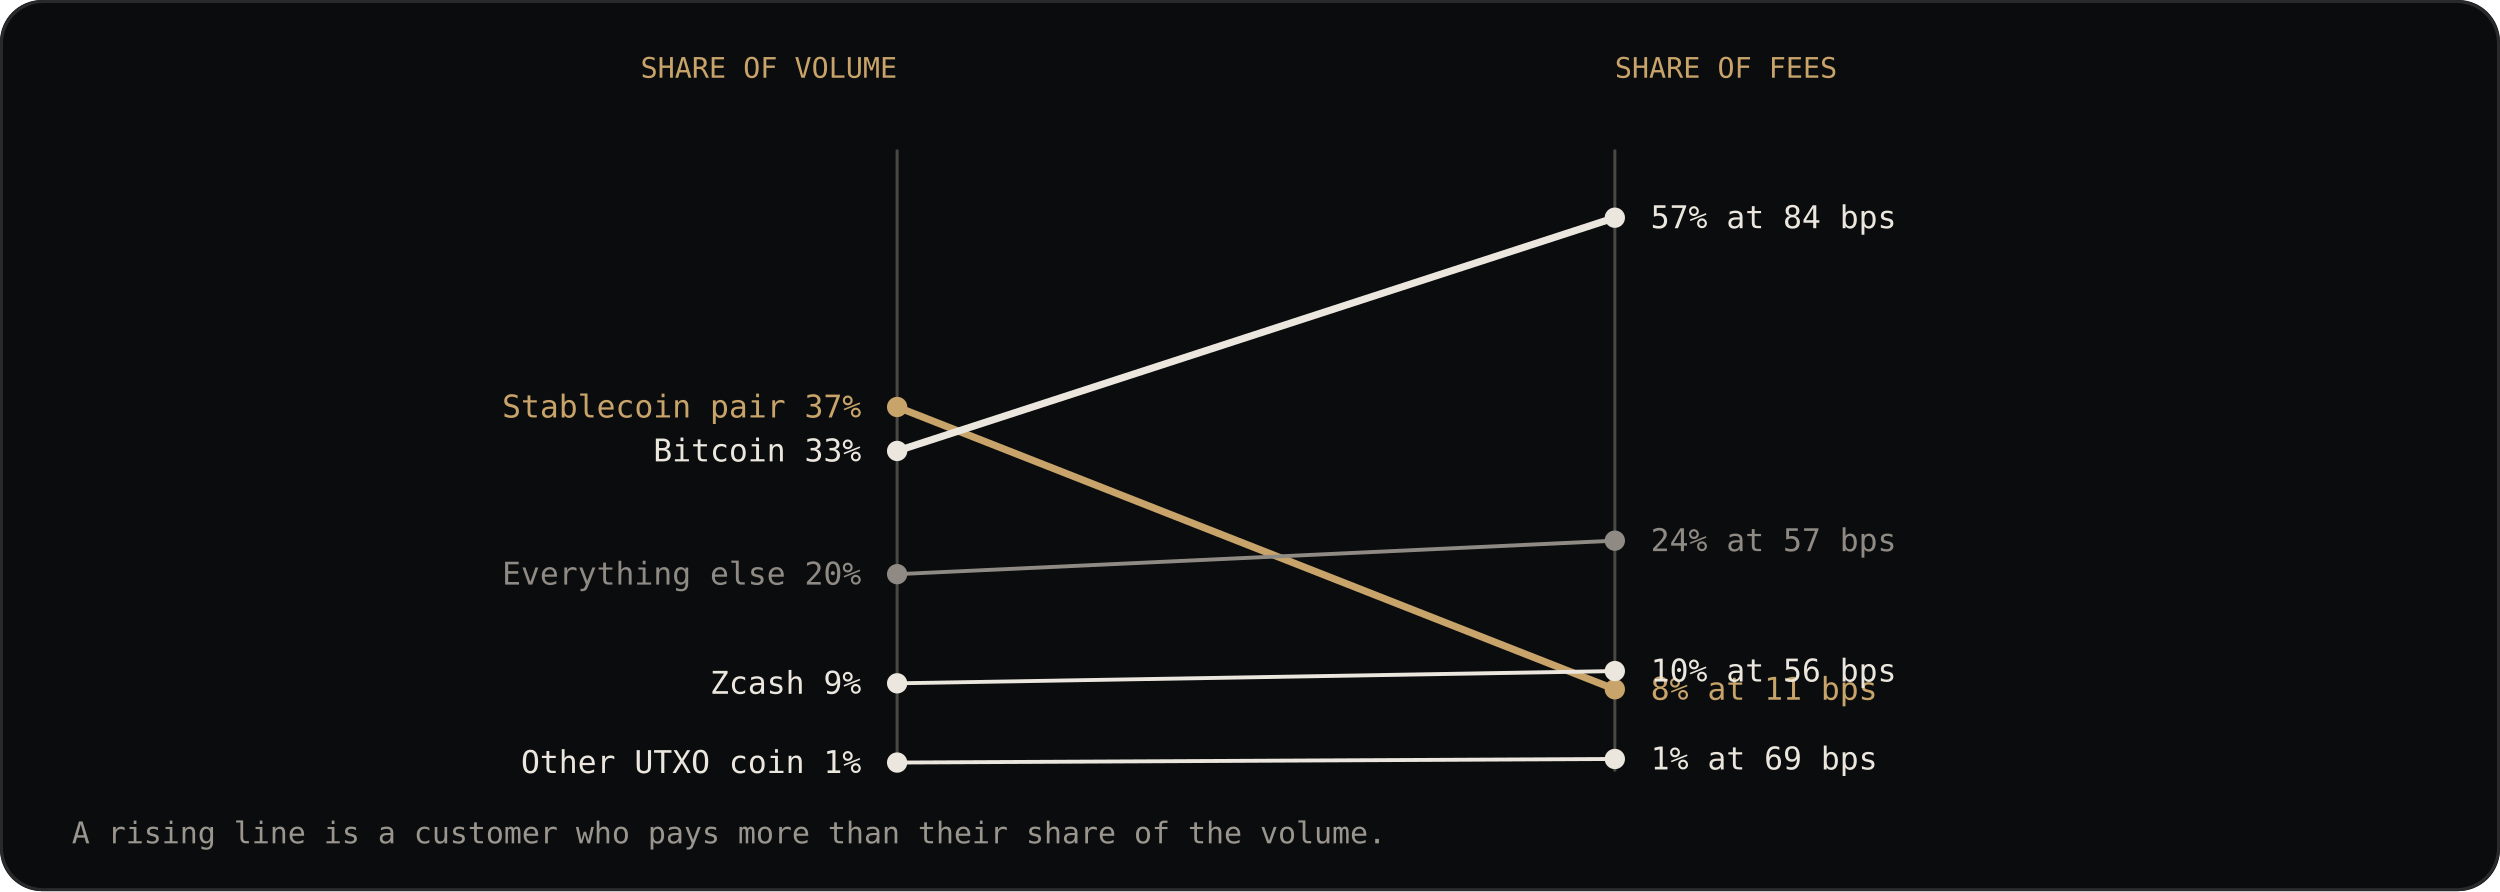
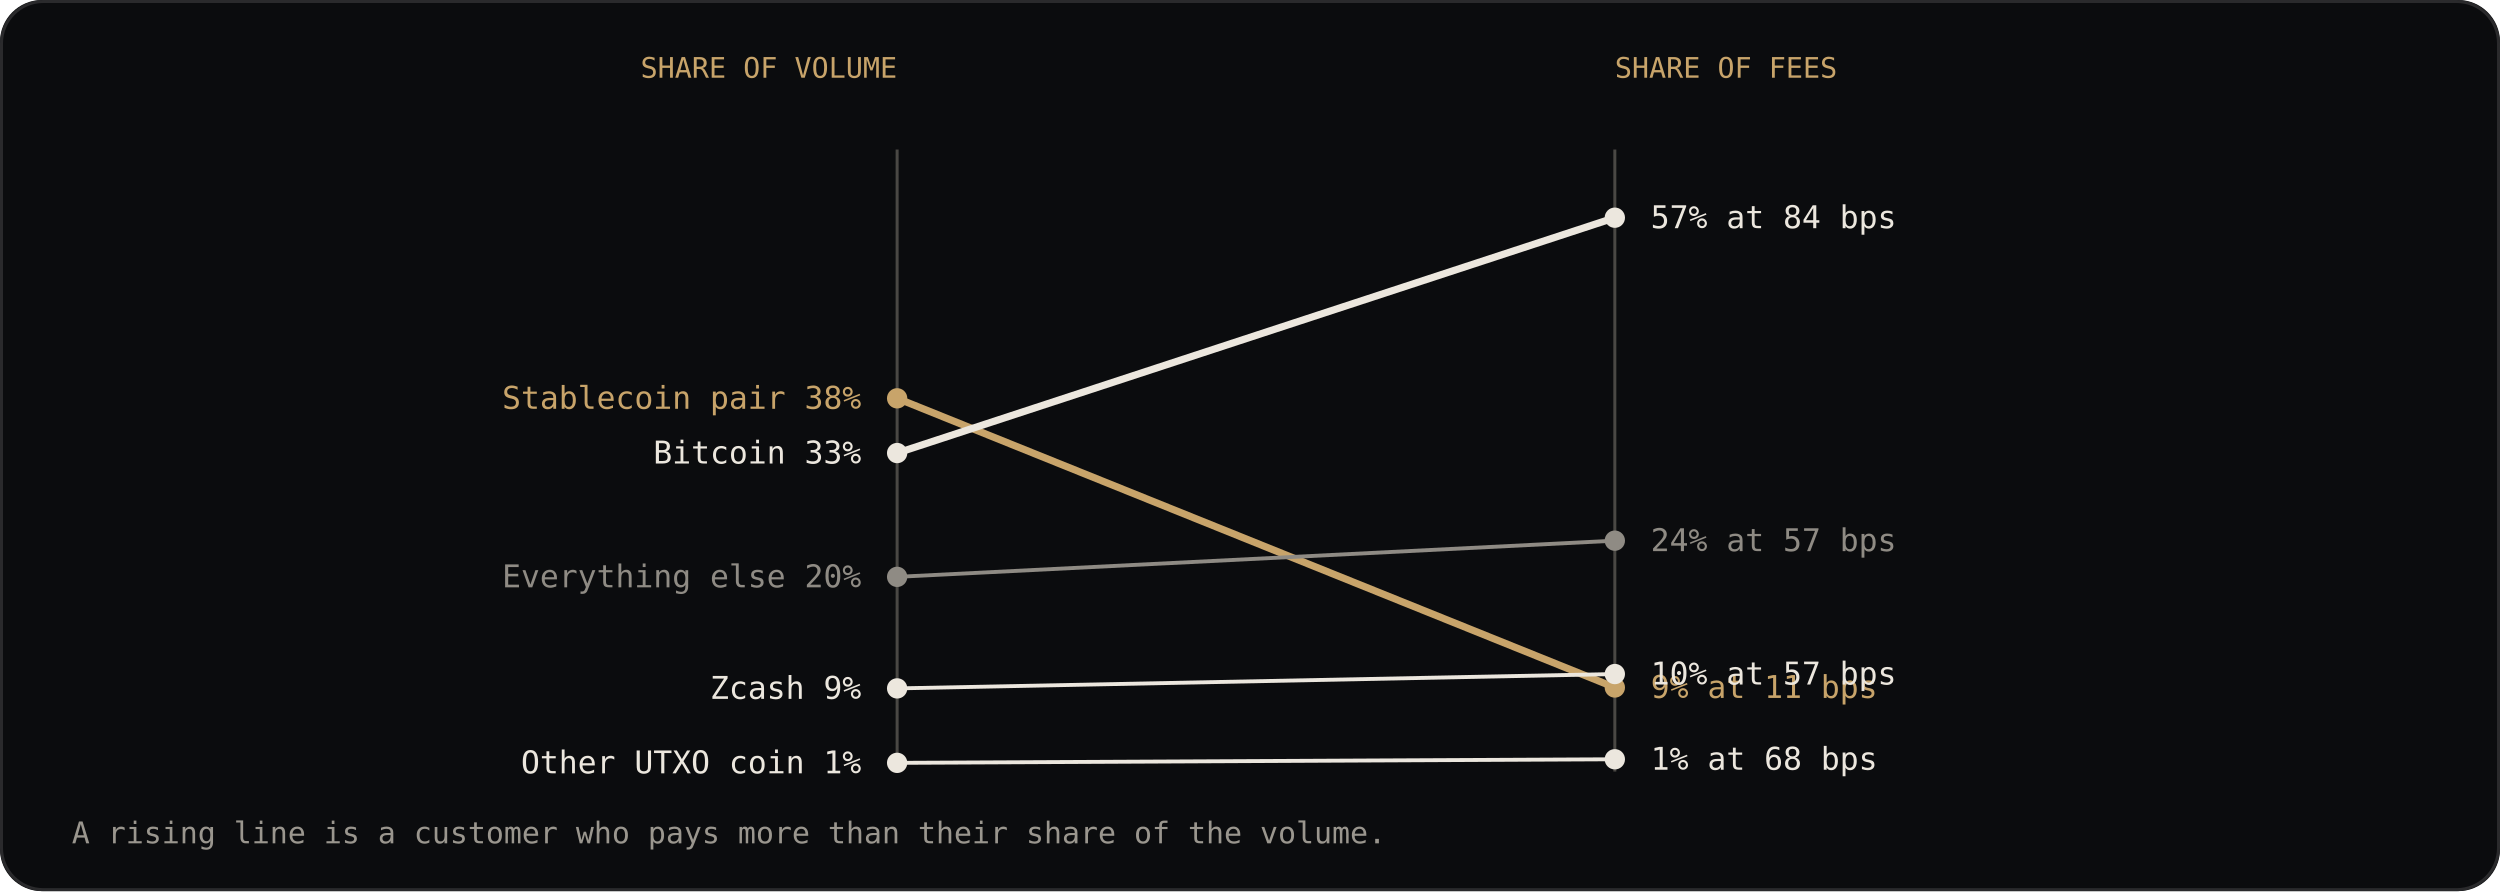
<svg xmlns="http://www.w3.org/2000/svg" viewBox="0 0 836 298" width="836" height="298" font-family="'JetBrains Mono', ui-monospace, SFMono-Regular, Menlo, Consolas, monospace" font-size="9">
  <rect width="836" height="298" rx="14" fill="#0b0c0e" />
  <rect x="0.5" y="0.5" width="835" height="297" rx="14" fill="none" stroke="#2a2a2c" />
  <text x="300.0" y="26.0" fill="#c8a46a" font-size="9.5" font-weight="500" text-anchor="end">SHARE OF VOLUME</text>
  <text x="540.0" y="26.0" fill="#c8a46a" font-size="9.5" font-weight="500" text-anchor="start">SHARE OF FEES</text>
  <line x1="300.0" x2="300.0" y1="50.0" y2="258.0" stroke="#4a4844" />
  <line x1="540.0" x2="540.0" y1="50.0" y2="258.0" stroke="#4a4844" />
-   <line x1="300.0" y1="255.0" x2="540.0" y2="253.8" stroke="#ece7de" stroke-width="1.3" stroke-linecap="round" />
-   <circle cx="300.0" cy="255.0" r="3.4" fill="#ece7de" />
-   <circle cx="540.0" cy="253.8" r="3.4" fill="#ece7de" />
-   <text x="288.0" y="258.5" fill="#ece7de" font-size="10.5" font-weight="400" text-anchor="end">Other UTXO coin  1%</text>
-   <text x="552.0" y="257.3" fill="#ece7de" font-size="10.5" font-weight="400" text-anchor="start">1%  at 69 bps</text>
-   <line x1="300.0" y1="136.1" x2="540.0" y2="230.5" stroke="#c8a46a" stroke-width="2.4" stroke-linecap="round" />
-   <circle cx="300.0" cy="136.1" r="3.4" fill="#c8a46a" />
-   <circle cx="540.0" cy="230.5" r="3.4" fill="#c8a46a" />
-   <text x="288.0" y="139.6" fill="#c8a46a" font-size="10.5" font-weight="400" text-anchor="end">Stablecoin pair  37%</text>
-   <text x="552.0" y="234.0" fill="#c8a46a" font-size="10.5" font-weight="400" text-anchor="start">8%  at 11 bps</text>
-   <line x1="300.0" y1="228.5" x2="540.0" y2="224.4" stroke="#ece7de" stroke-width="1.3" stroke-linecap="round" />
-   <circle cx="300.0" cy="228.5" r="3.4" fill="#ece7de" />
-   <circle cx="540.0" cy="224.4" r="3.4" fill="#ece7de" />
-   <text x="288.0" y="232.0" fill="#ece7de" font-size="10.5" font-weight="400" text-anchor="end">Zcash  9%</text>
-   <text x="552.0" y="227.9" fill="#ece7de" font-size="10.5" font-weight="400" text-anchor="start">10%  at 56 bps</text>
-   <line x1="300.0" y1="192.0" x2="540.0" y2="180.8" stroke="#8f8b84" stroke-width="1.3" stroke-linecap="round" />
-   <circle cx="300.0" cy="192.0" r="3.4" fill="#8f8b84" />
+   <line x1="300.0" y1="255.1" x2="540.0" y2="253.9" stroke="#ece7de" stroke-width="1.3" stroke-linecap="round" />
+   <circle cx="300.0" cy="255.1" r="3.4" fill="#ece7de" />
+   <circle cx="540.0" cy="253.9" r="3.4" fill="#ece7de" />
+   <text x="288.0" y="258.6" fill="#ece7de" font-size="10.5" font-weight="400" text-anchor="end">Other UTXO coin  1%</text>
+   <text x="552.0" y="257.4" fill="#ece7de" font-size="10.5" font-weight="400" text-anchor="start">1%  at 68 bps</text>
+   <line x1="300.0" y1="133.2" x2="540.0" y2="229.9" stroke="#c8a46a" stroke-width="2.4" stroke-linecap="round" />
+   <circle cx="300.0" cy="133.2" r="3.4" fill="#c8a46a" />
+   <circle cx="540.0" cy="229.9" r="3.4" fill="#c8a46a" />
+   <text x="288.0" y="136.7" fill="#c8a46a" font-size="10.5" font-weight="400" text-anchor="end">Stablecoin pair  38%</text>
+   <text x="552.0" y="233.4" fill="#c8a46a" font-size="10.5" font-weight="400" text-anchor="start">9%  at 11 bps</text>
+   <line x1="300.0" y1="230.2" x2="540.0" y2="225.4" stroke="#ece7de" stroke-width="1.3" stroke-linecap="round" />
+   <circle cx="300.0" cy="230.2" r="3.4" fill="#ece7de" />
+   <circle cx="540.0" cy="225.4" r="3.4" fill="#ece7de" />
+   <text x="288.0" y="233.7" fill="#ece7de" font-size="10.5" font-weight="400" text-anchor="end">Zcash  9%</text>
+   <text x="552.0" y="228.9" fill="#ece7de" font-size="10.5" font-weight="400" text-anchor="start">10%  at 57 bps</text>
+   <line x1="300.0" y1="192.9" x2="540.0" y2="180.8" stroke="#8f8b84" stroke-width="1.3" stroke-linecap="round" />
+   <circle cx="300.0" cy="192.9" r="3.4" fill="#8f8b84" />
  <circle cx="540.0" cy="180.8" r="3.4" fill="#8f8b84" />
-   <text x="288.0" y="195.5" fill="#8f8b84" font-size="10.5" font-weight="400" text-anchor="end">Everything else  20%</text>
+   <text x="288.0" y="196.4" fill="#8f8b84" font-size="10.5" font-weight="400" text-anchor="end">Everything else  20%</text>
  <text x="552.0" y="184.3" fill="#8f8b84" font-size="10.5" font-weight="400" text-anchor="start">24%  at 57 bps</text>
-   <line x1="300.0" y1="150.8" x2="540.0" y2="72.8" stroke="#ece7de" stroke-width="2.4" stroke-linecap="round" />
-   <circle cx="300.0" cy="150.8" r="3.4" fill="#ece7de" />
+   <line x1="300.0" y1="151.5" x2="540.0" y2="72.8" stroke="#ece7de" stroke-width="2.4" stroke-linecap="round" />
+   <circle cx="300.0" cy="151.5" r="3.4" fill="#ece7de" />
  <circle cx="540.0" cy="72.8" r="3.4" fill="#ece7de" />
-   <text x="288.0" y="154.3" fill="#ece7de" font-size="10.5" font-weight="400" text-anchor="end">Bitcoin  33%</text>
+   <text x="288.0" y="155.0" fill="#ece7de" font-size="10.5" font-weight="400" text-anchor="end">Bitcoin  33%</text>
  <text x="552.0" y="76.3" fill="#ece7de" font-size="10.5" font-weight="400" text-anchor="start">57%  at 84 bps</text>
  <text x="24.0" y="282.0" fill="#9a968e" font-size="10" font-weight="400" text-anchor="start">A rising line is a customer who pays more than their share of the volume.</text>
</svg>
